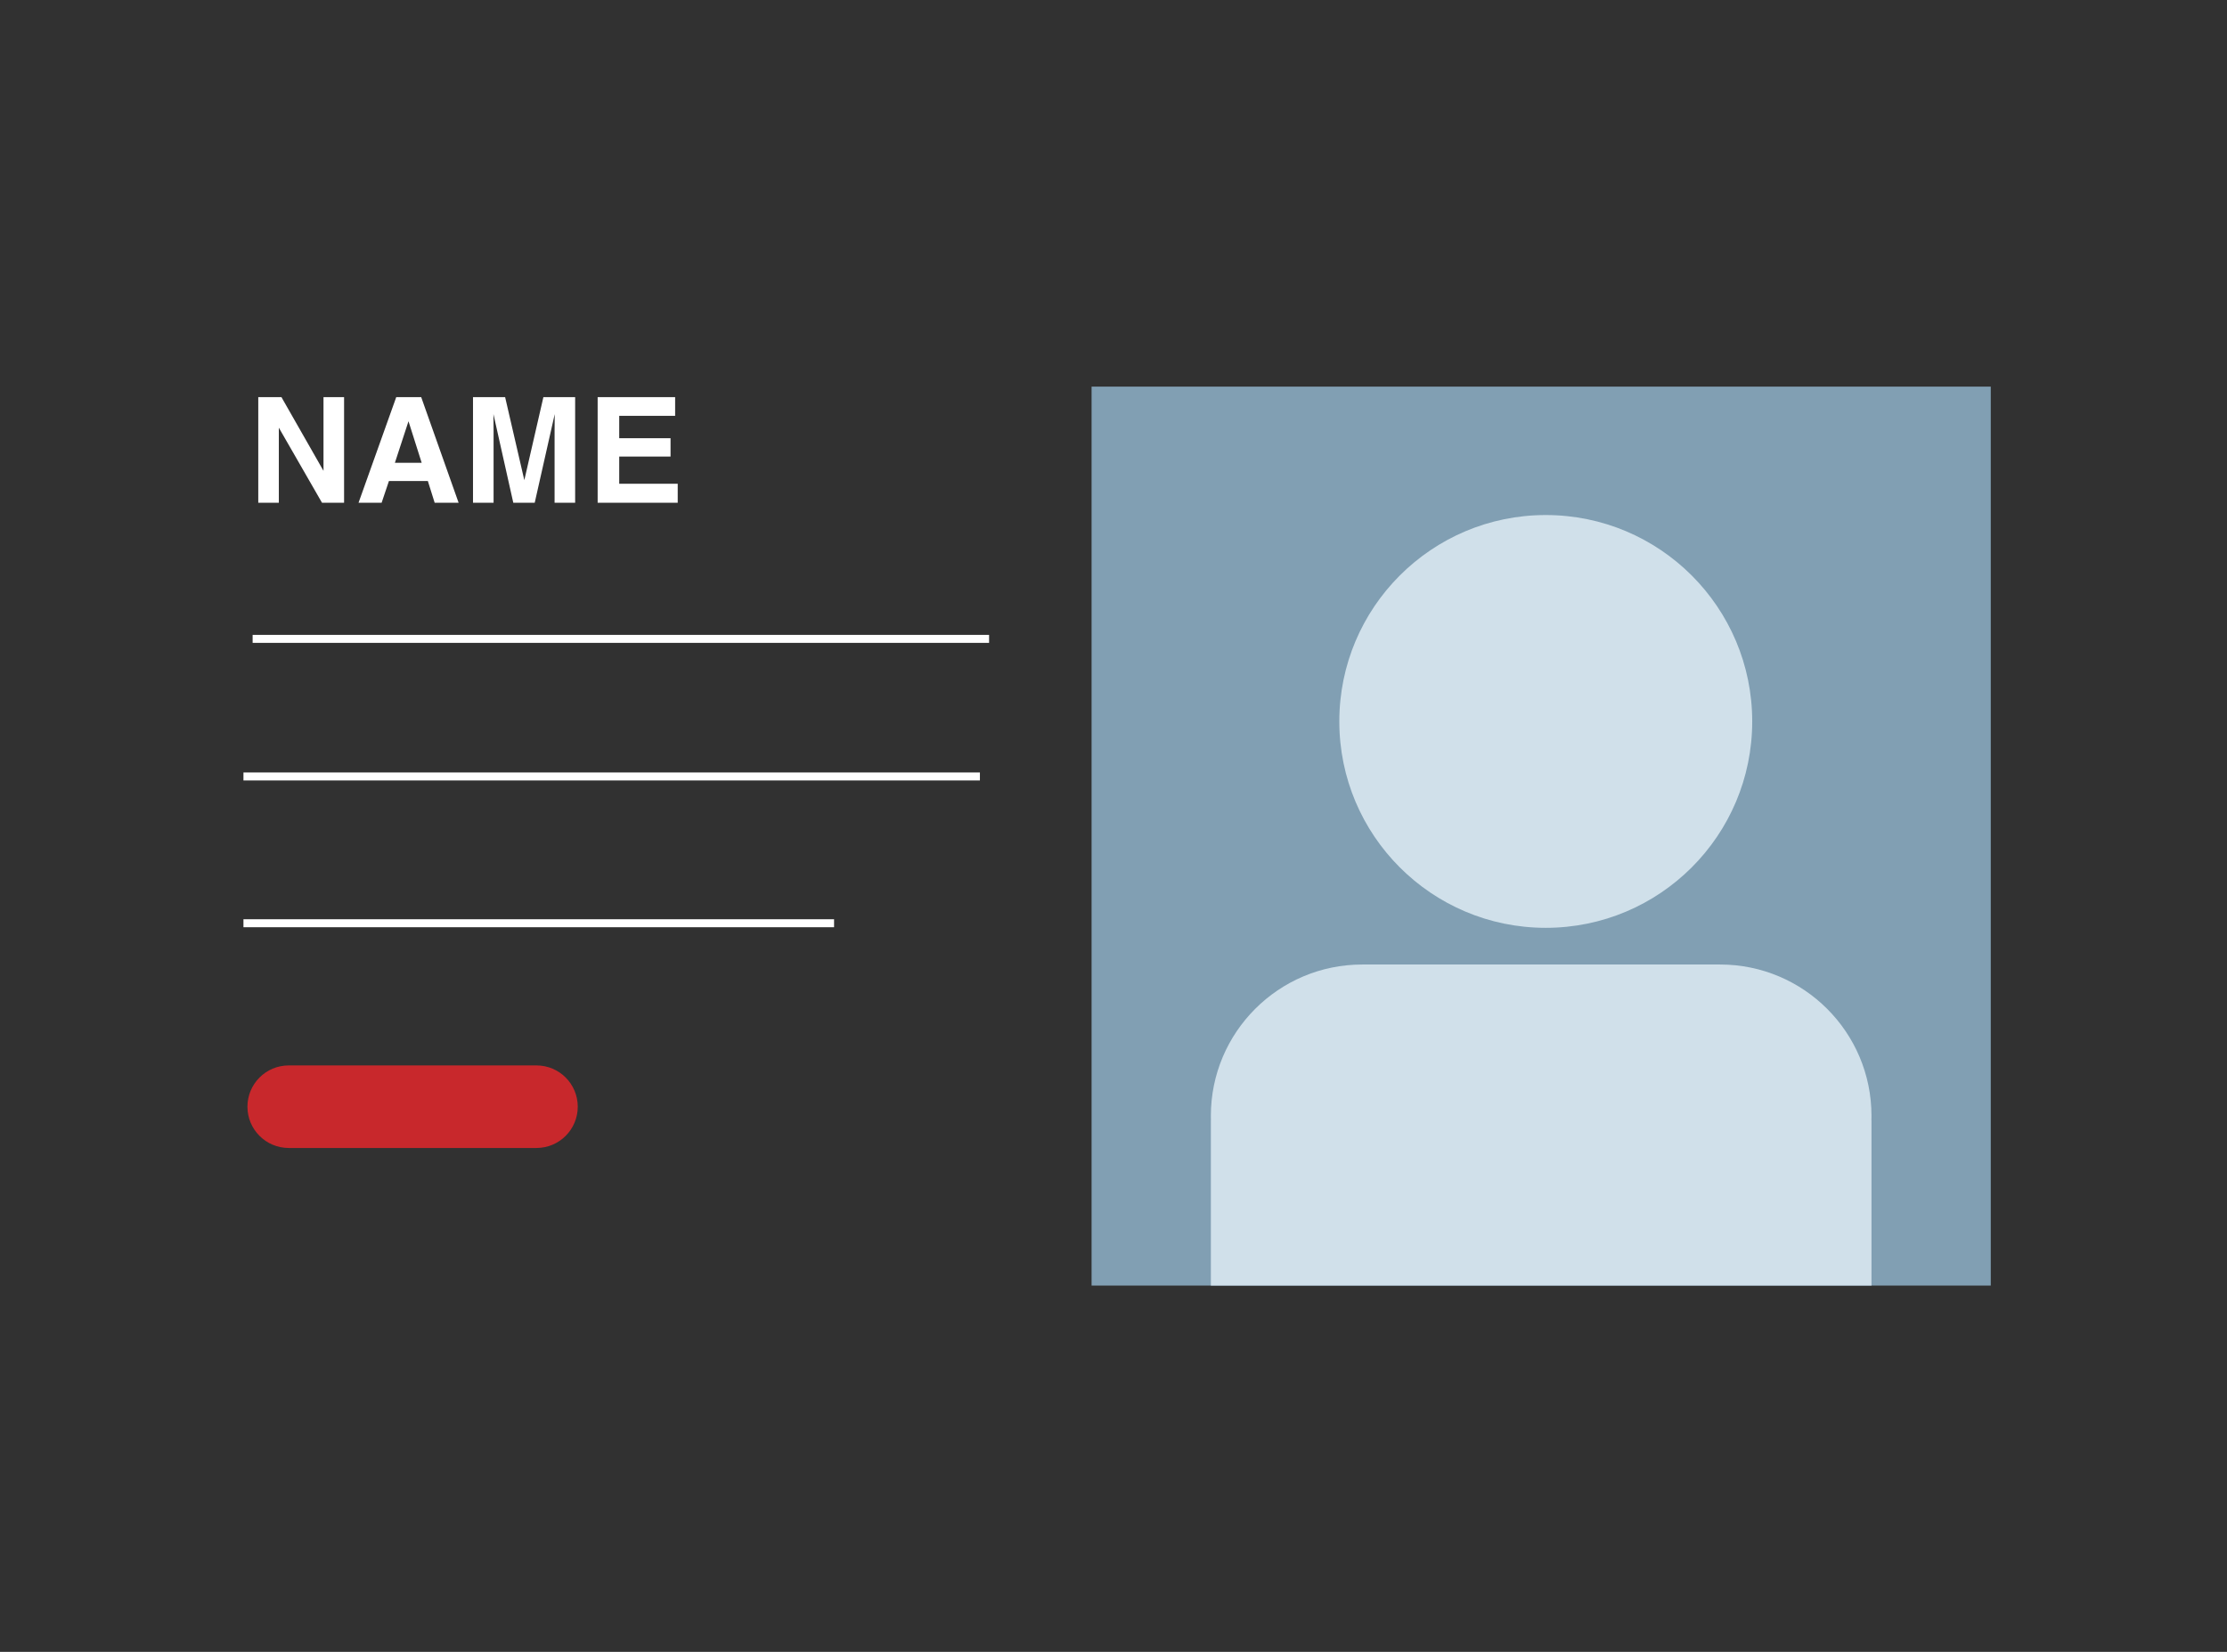
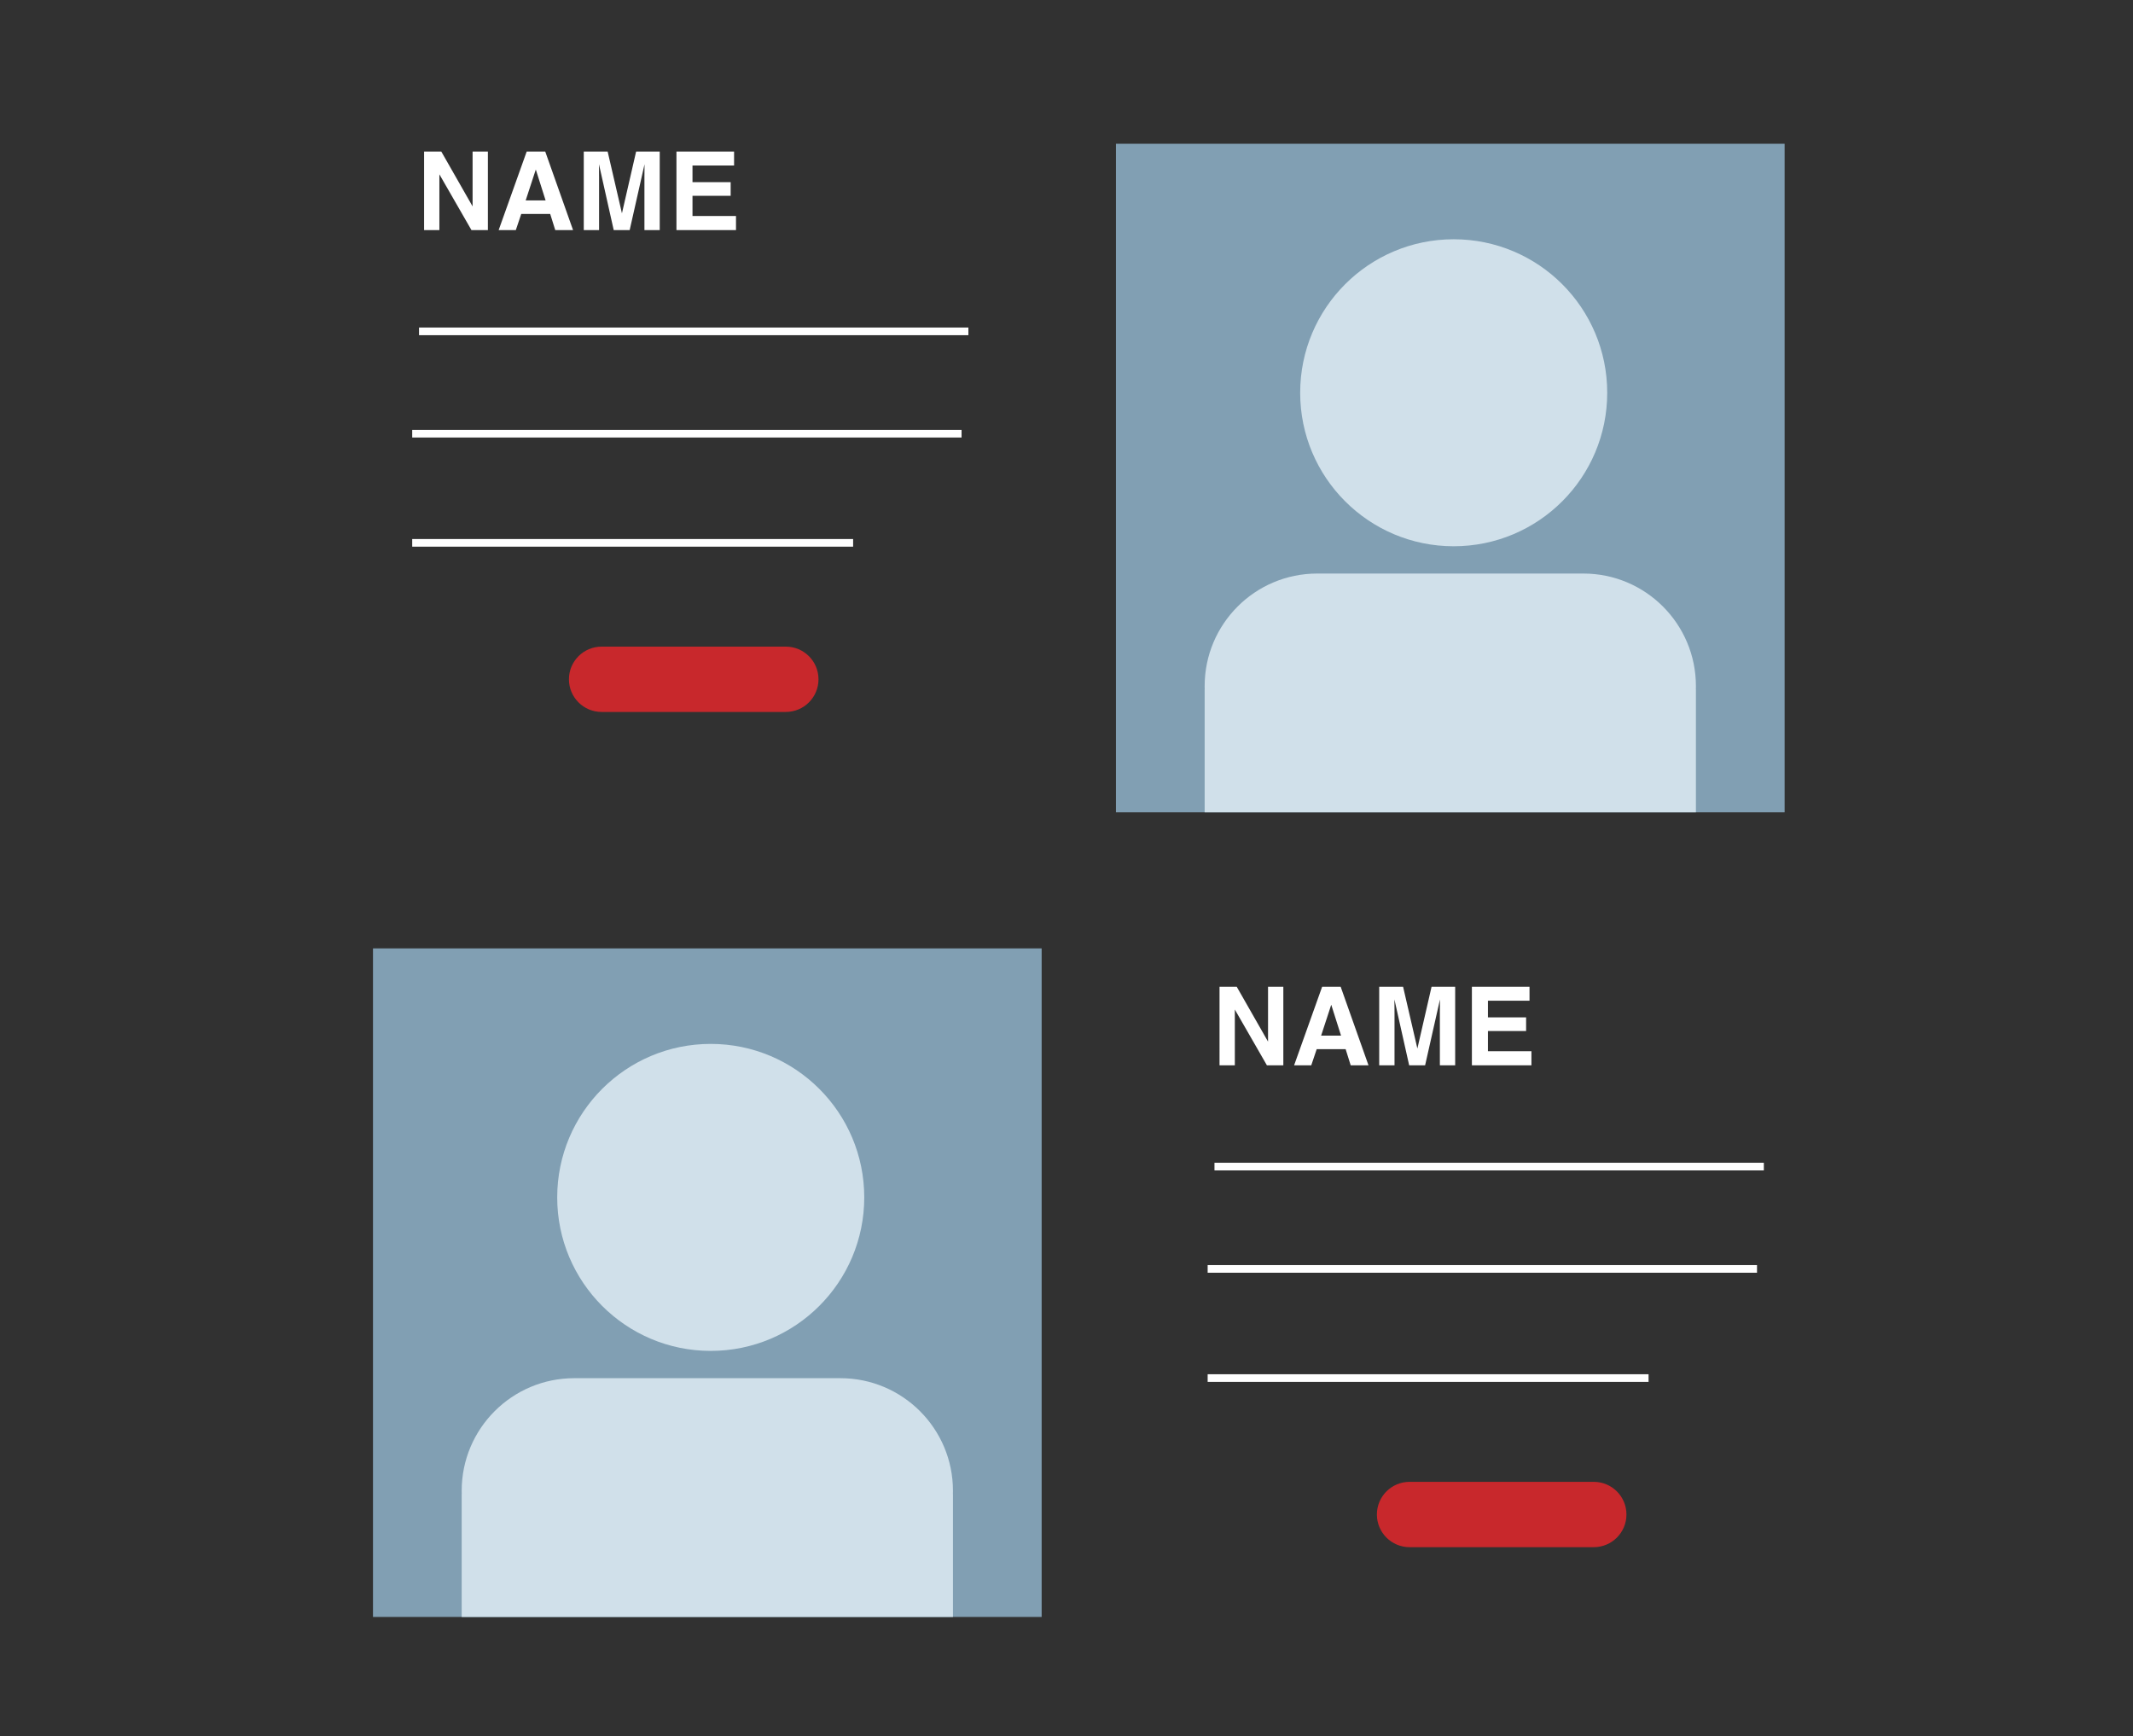
- <svg xmlns="http://www.w3.org/2000/svg" width="279px" height="207px" viewBox="0 0 279 207" version="1.1">
-   <g id="Single-Bio" stroke="none" stroke-width="1" fill="none" fill-rule="evenodd">
-     <rect id="Rectangle-Copy-19" fill="#313131" x="0" y="0" width="279" height="207" />
-     <g id="Bio" transform="translate(31, 45)">
-       <path d="M1.356,4.763 L4.257,4.763 L9.528,14.004 L9.528,4.763 L12.106,4.763 L12.106,18 L9.34,18 L3.933,8.597 L3.933,18 L1.356,18 L1.356,4.763 Z M18.471,12.998 L21.83,12.998 L20.177,7.789 L18.471,12.998 Z M18.642,4.763 L21.767,4.763 L26.455,18 L23.455,18 L22.602,15.279 L17.726,15.279 L16.81,18 L13.918,18 L18.642,4.763 Z M37.077,4.763 L41.055,4.763 L41.055,18 L38.478,18 L38.478,9.046 C38.478,8.789 38.481,8.428 38.487,7.964 C38.493,7.5 38.496,7.143 38.496,6.891 L35.99,18 L33.305,18 L30.818,6.891 C30.818,7.143 30.821,7.5 30.827,7.964 C30.833,8.428 30.836,8.789 30.836,9.046 L30.836,18 L28.258,18 L28.258,4.763 L32.281,4.763 L34.688,15.171 L37.077,4.763 Z M53.581,7.107 L46.577,7.107 L46.577,9.918 L53.007,9.918 L53.007,12.217 L46.577,12.217 L46.577,15.62 L53.905,15.62 L53.905,18 L43.874,18 L43.874,4.763 L53.581,4.763 L53.581,7.107 Z" id="NAME" fill="#FFFFFF" fill-rule="nonzero" />
-       <path d="M0,52.302 L91.263,52.302" id="Line" stroke="#FFFFFF" stroke-linecap="square" />
-       <path d="M0,70.694 L72.993,70.694" id="Line" stroke="#FFFFFF" stroke-linecap="square" />
-       <path d="M1.149,35.06 L92.413,35.06" id="Line-Copy-2" stroke="#FFFFFF" stroke-linecap="square" />
-       <rect id="Rectangle" fill="#819FB3" x="105.754" y="3.449" width="112.651" height="112.651" />
-       <rect id="Rectangle-Copy-2" stroke="#C8282C" stroke-width="2.299" fill="#C8282C" x="1.149" y="89.661" width="39.083" height="8.046" rx="4.023" />
-       <g id="BIO" transform="translate(120.6975, 19.5415)" fill="#D0E0EA">
-         <circle id="Oval" cx="41.957" cy="25.864" r="25.864" />
-         <path d="M82.755,75.867 L82.764,75.867 L82.764,96.558 L0,96.558 L0,75.867 L0.009,75.867 C0.003,75.676 2.35456615e-17,75.485 0,75.292 C-1.28282325e-15,64.817 8.492,56.325 18.967,56.325 L63.797,56.325 C74.272,56.325 82.764,64.817 82.764,75.292 C82.764,75.485 82.761,75.676 82.755,75.867 Z" id="Combined-Shape" />
-       </g>
-     </g>
-   </g>
+ <svg xmlns="http://www.w3.org/2000/svg" width="279" height="227" viewBox="0 0 279 227">
+   <rect x="-15" y="-15" width="309" height="247" fill="#313131" />
+   <path d="M55.471,19.827h2.252l4.093,7.175V19.827h2.001V30.105H61.669l-4.197-7.3v7.3H55.471Zm13.288,6.394h2.608l-1.283-4.044Zm.133-6.394h2.426l3.64,10.277H72.629l-.662-2.113H68.18l-.711,2.113H65.224Zm14.313,0h3.089V30.105h-2.001V23.153q0-.3.007-.84t.007-.833l-1.945,8.625H80.276L78.345,21.48q0,.293.007.833t.007.84v6.952H76.358V19.827h3.124l1.869,8.081Zm12.814,1.82H90.58V23.83h4.992v1.785H90.58v2.643H96.27v1.848H88.481V19.827h7.537Z" fill="#fff" />
+   <path d="M54.418,56.737h70.857" fill="none" stroke="#fff" stroke-linecap="square" />
+   <path d="M54.418,71.016H111.09" fill="none" stroke="#fff" stroke-linecap="square" />
+   <path d="M55.31,43.35H126.167" fill="none" stroke="#fff" stroke-linecap="square" />
+   <rect x="75.567" y="85.742" width="30.344" height="6.247" rx="3.124" fill="#c8282c" stroke="#c8282c" stroke-width="2.299" />
+   <rect x="145.969" y="18.807" width="87.462" height="87.462" fill="#819fb3" />
+   <circle cx="190.146" cy="51.382" r="20.081" fill="#d0e0ea" />
+   <path d="M221.822,90.204h.007V106.269H157.571V90.204h.007q-.007-.222-.007-.446a14.726,14.726,0,0,1,14.726-14.726H207.103a14.726,14.726,0,0,1,14.726,14.726Q221.829,89.982,221.822,90.204Z" fill="#d0e0ea" fill-rule="evenodd" />
+   <path d="M159.516,129.091h2.252l4.093,7.175v-7.175h2.001v10.277h-2.147l-4.197-7.3v7.3h-2.001Zm13.288,6.394h2.608l-1.283-4.044Zm.133-6.394h2.426l3.64,10.277H176.674l-.662-2.113h-3.786l-.711,2.113h-2.245Zm14.313,0h3.089v10.277h-2.001v-6.952q0-.3.007-.84t.007-.833l-1.945,8.625h-2.085l-1.931-8.625q0,.293.007.833t.007.84v6.952H180.403V129.091h3.124l1.869,8.081Zm12.814,1.82h-5.439v2.182h4.992v1.785h-4.992v2.643h5.689v1.848h-7.788V129.091h7.537Z" fill="#fff" />
+   <path d="M158.463,166H229.32" fill="none" stroke="#fff" stroke-linecap="square" />
+   <path d="M158.463,180.28h56.672" fill="none" stroke="#fff" stroke-linecap="square" />
+   <path d="M159.356,152.613h70.857" fill="none" stroke="#fff" stroke-linecap="square" />
+   <rect x="181.249" y="195.006" width="30.344" height="6.247" rx="3.124" fill="#c8282c" stroke="#c8282c" stroke-width="2.299" />
+   <rect x="48.788" y="124.07" width="87.462" height="87.462" fill="#819fb3" />
+   <circle cx="92.965" cy="156.646" r="20.081" fill="#d0e0ea" />
+   <path d="M124.641,195.468h.007v16.064H60.39V195.468h.007q-.007-.222-.007-.446a14.726,14.726,0,0,1,14.726-14.726h34.806a14.726,14.726,0,0,1,14.726,14.726Q124.647,195.246,124.641,195.468Z" fill="#d0e0ea" fill-rule="evenodd" />
</svg>
